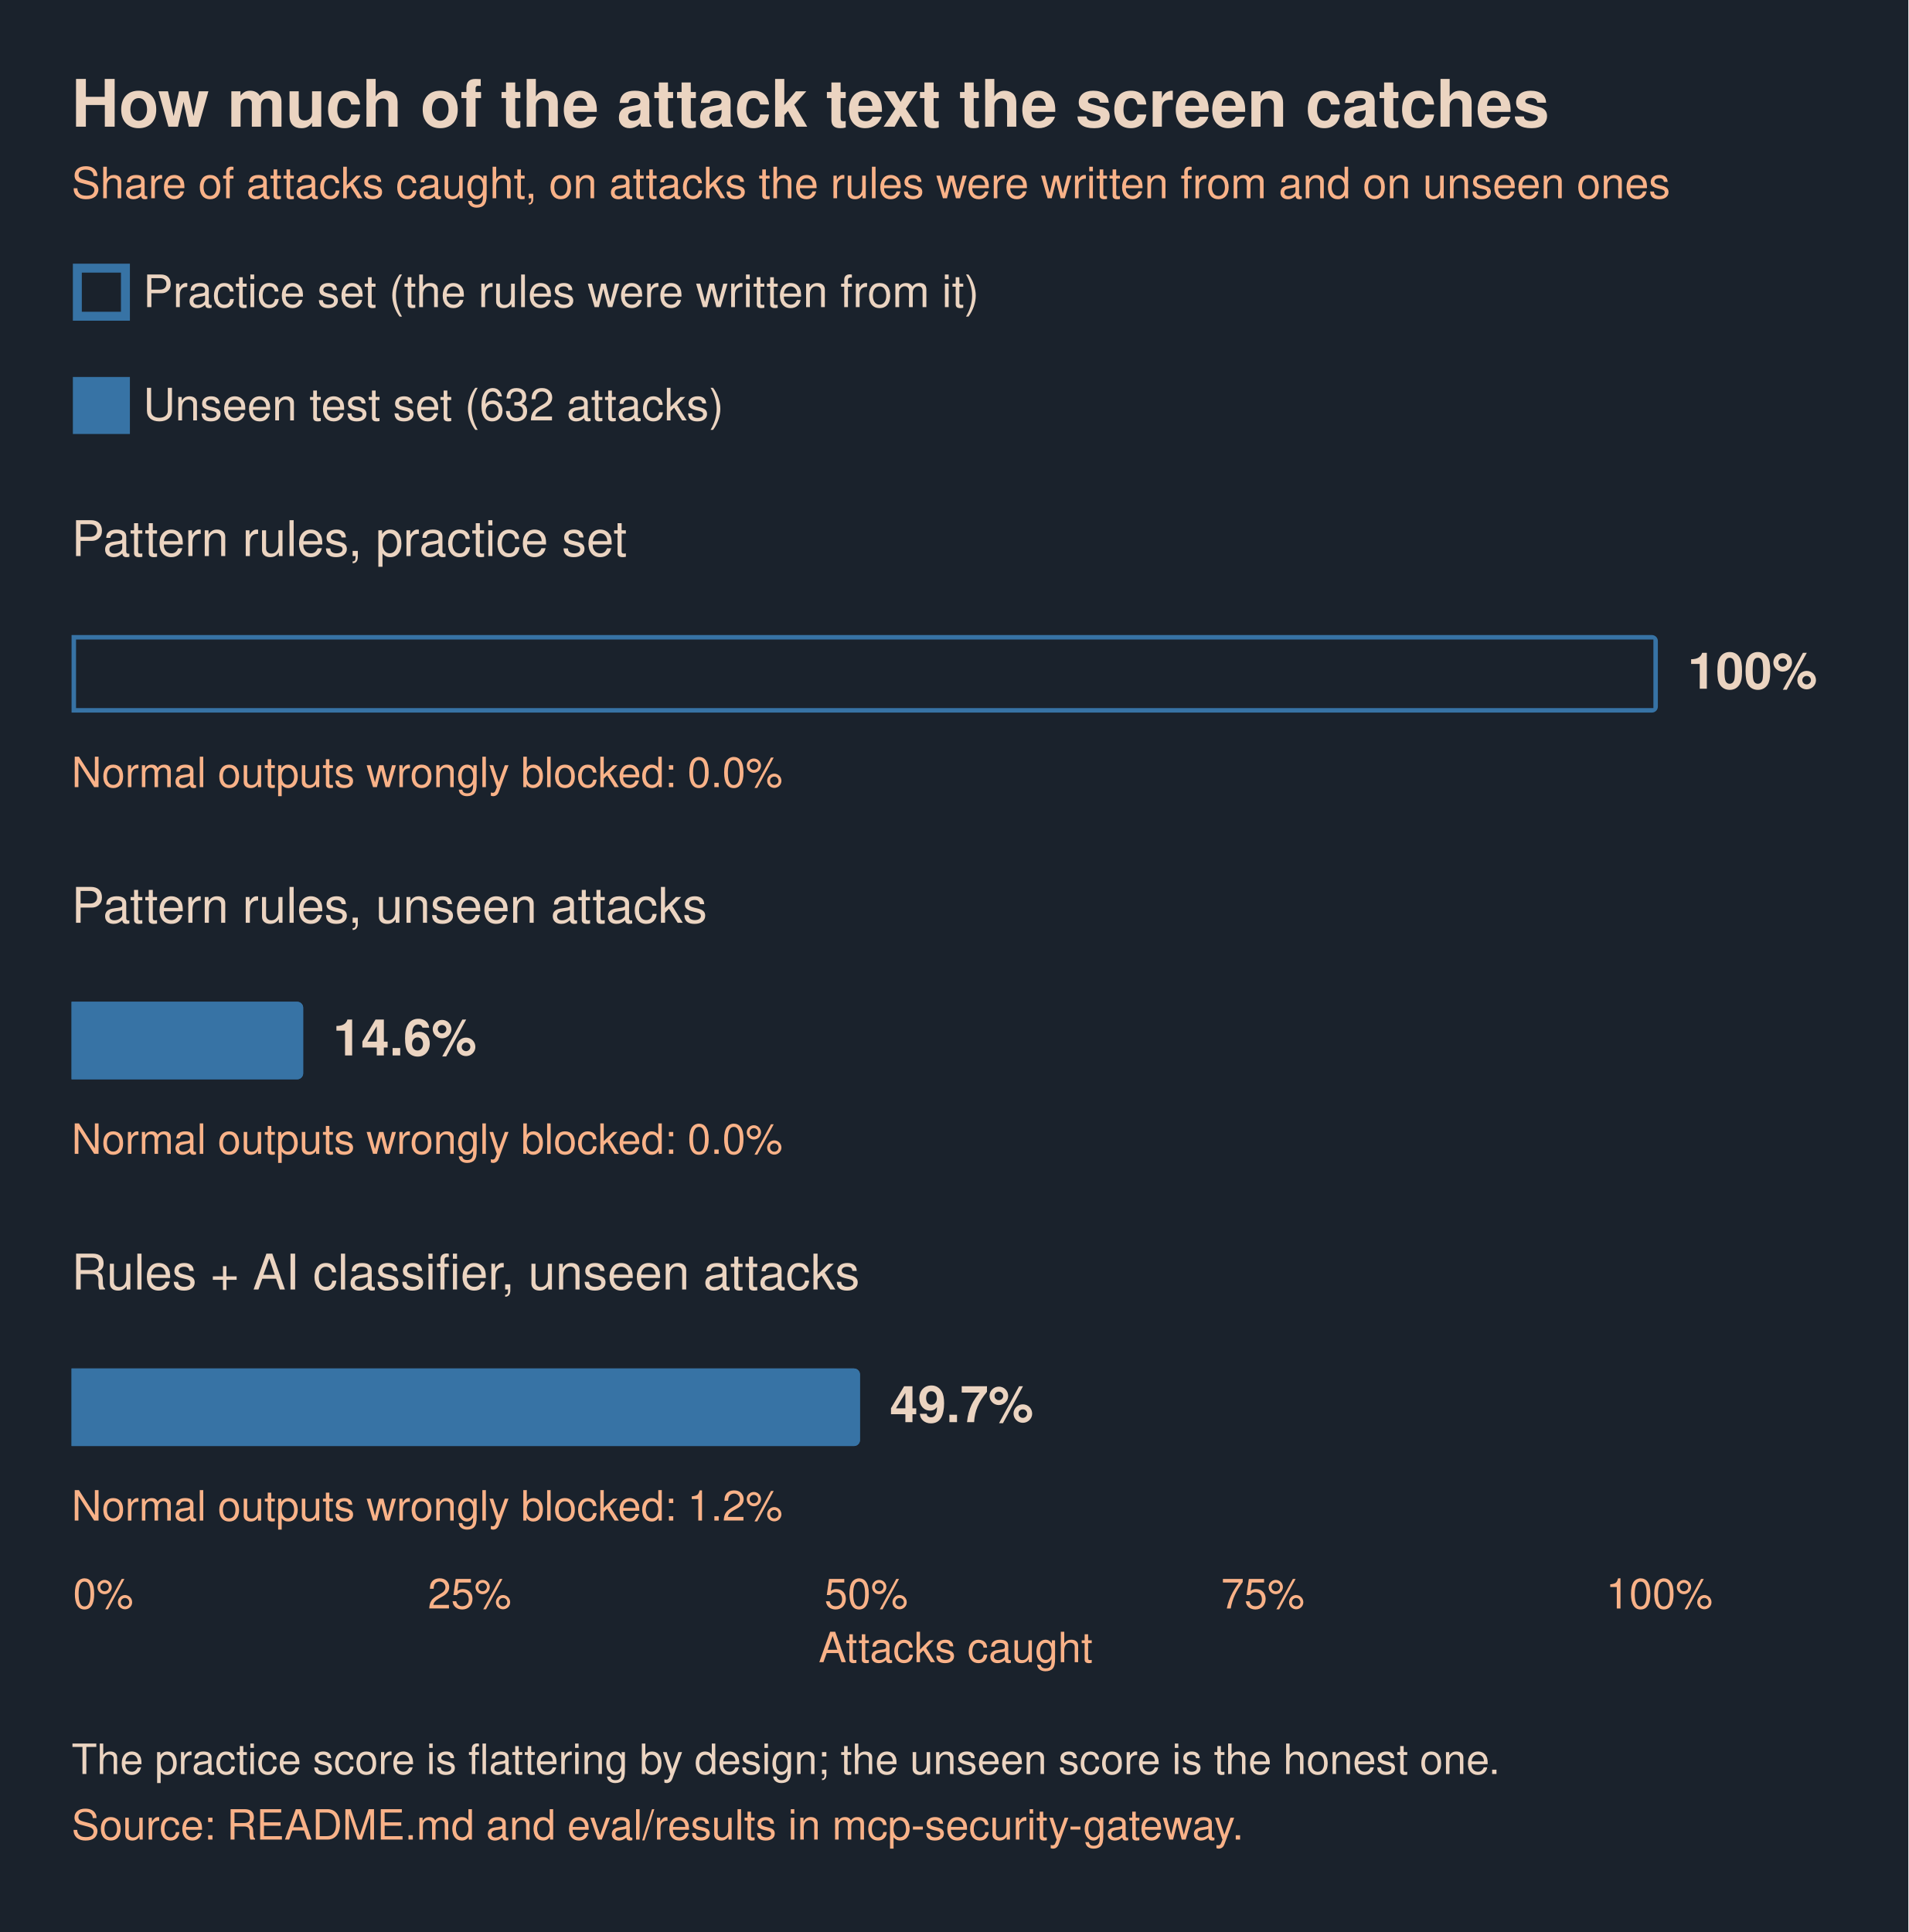
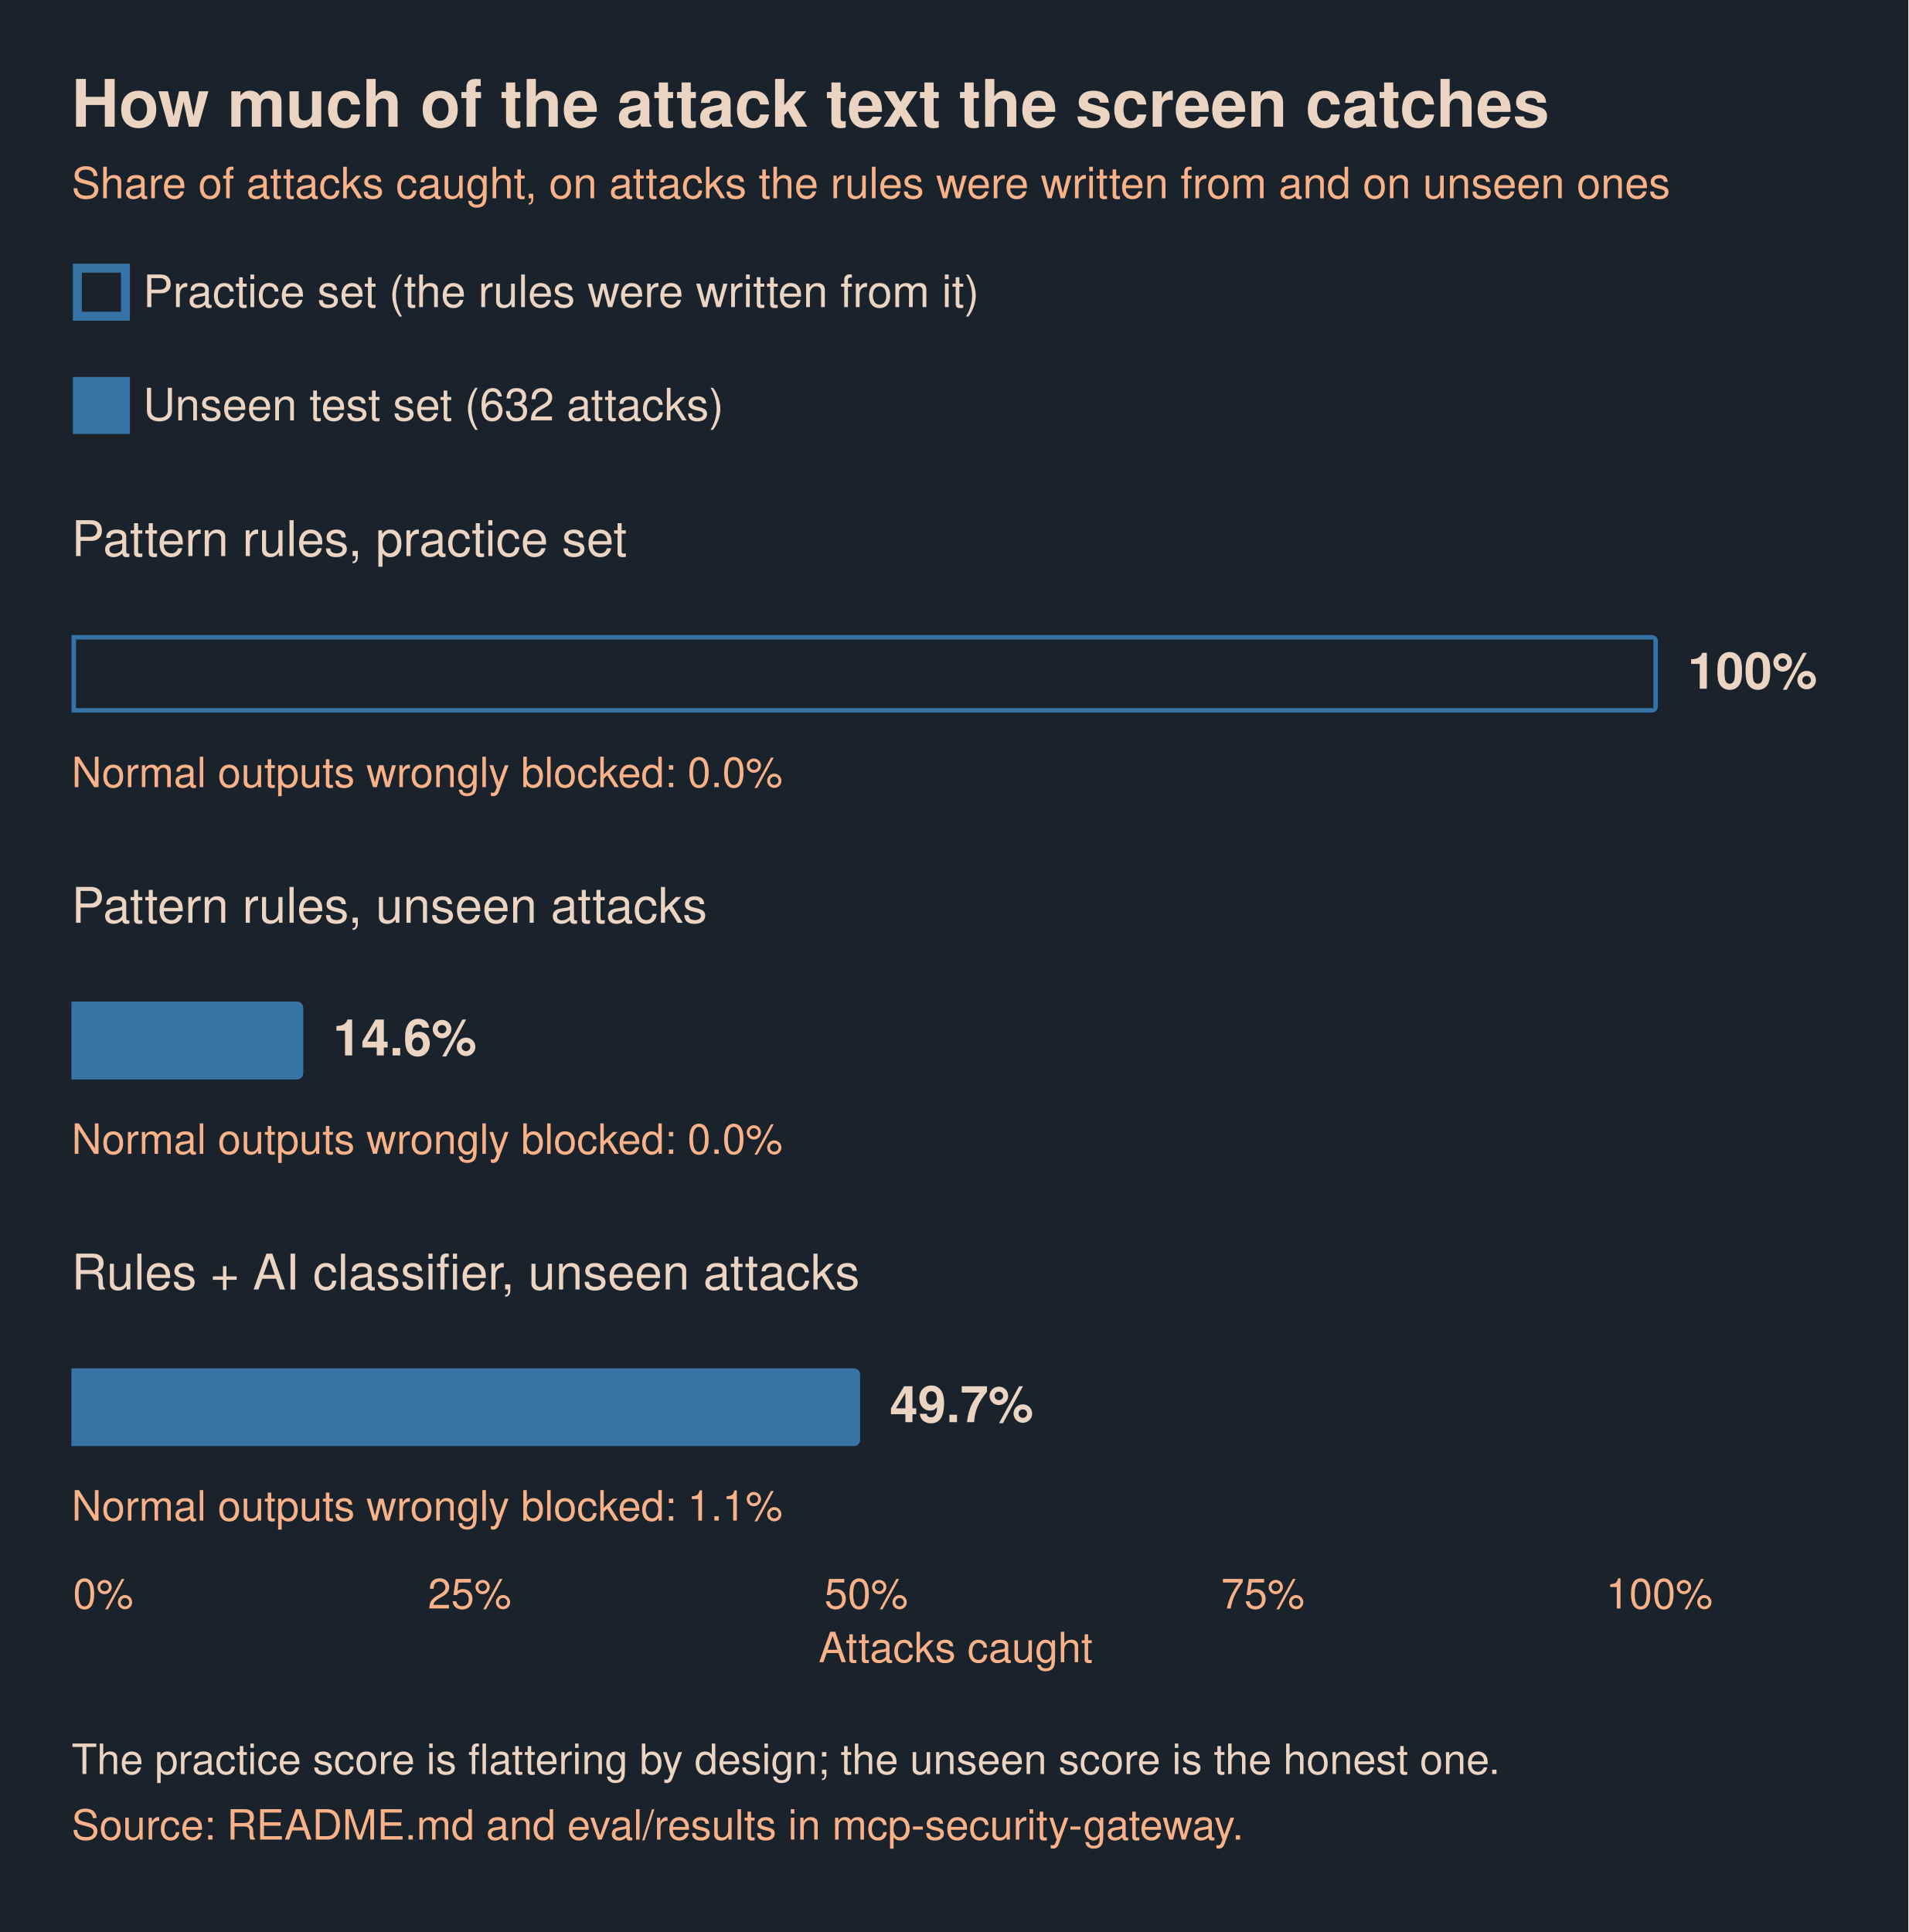
<svg xmlns="http://www.w3.org/2000/svg" version="1.1" class="marks" width="640" height="648" viewBox="0 0 640 648">
  <rect width="640" height="648" fill="#1a222c" />
  <g fill="none" stroke-miterlimit="4" transform="translate(24,212)">
    <g class="mark-group role-frame root" role="graphics-object" aria-roledescription="group mark container">
      <g transform="translate(0,0)">
        <path class="background" aria-hidden="true" d="M0,0h0v0h0Z" />
        <g>
          <g class="mark-group role-scope concat_0_group" role="graphics-object" aria-roledescription="group mark container">
            <g transform="translate(0,0)">
              <path class="background" aria-hidden="true" d="M0,0h0v0h0Z" />
              <g>
                <g class="mark-group role-column-footer concat_0_column_footer" role="graphics-object" aria-roledescription="group mark container">
                  <g transform="translate(0,308)">
                    <path class="background" aria-hidden="true" d="M0,0h592v0h-592Z" />
                    <g>
                      <g class="mark-group role-axis" role="graphics-symbol" aria-roledescription="axis" aria-label="X-axis titled 'Attacks caught' for a linear scale with values from 0 to 111">
                        <g transform="translate(0.5,0.5)">
                          <path class="background" aria-hidden="true" d="M0,0h0v0h0Z" pointer-events="none" />
                          <g>
                            <g class="mark-text role-axis-label" pointer-events="none">
                              <text text-anchor="start" transform="translate(0,19)" font-family="'Helvetica Neue', Helvetica, Arial, 'Hiragino Kaku Gothic ProN', 'Hiragino Sans', 'Noto Sans JP', 'Yu Gothic', Meiryo, sans-serif" font-size="14px" fill="#f9b288" opacity="1">0%</text>
                              <text text-anchor="middle" transform="translate(133,19)" font-family="'Helvetica Neue', Helvetica, Arial, 'Hiragino Kaku Gothic ProN', 'Hiragino Sans', 'Noto Sans JP', 'Yu Gothic', Meiryo, sans-serif" font-size="14px" fill="#f9b288" opacity="1">25%</text>
                              <text text-anchor="middle" transform="translate(266,19)" font-family="'Helvetica Neue', Helvetica, Arial, 'Hiragino Kaku Gothic ProN', 'Hiragino Sans', 'Noto Sans JP', 'Yu Gothic', Meiryo, sans-serif" font-size="14px" fill="#f9b288" opacity="1">50%</text>
                              <text text-anchor="middle" transform="translate(399,19)" font-family="'Helvetica Neue', Helvetica, Arial, 'Hiragino Kaku Gothic ProN', 'Hiragino Sans', 'Noto Sans JP', 'Yu Gothic', Meiryo, sans-serif" font-size="14px" fill="#f9b288" opacity="1">75%</text>
                              <text text-anchor="middle" transform="translate(532,19)" font-family="'Helvetica Neue', Helvetica, Arial, 'Hiragino Kaku Gothic ProN', 'Hiragino Sans', 'Noto Sans JP', 'Yu Gothic', Meiryo, sans-serif" font-size="14px" fill="#f9b288" opacity="1">100%</text>
                            </g>
                            <g class="mark-text role-axis-title" pointer-events="none">
                              <text text-anchor="middle" transform="translate(296,37)" font-family="'Helvetica Neue', Helvetica, Arial, 'Hiragino Kaku Gothic ProN', 'Hiragino Sans', 'Noto Sans JP', 'Yu Gothic', Meiryo, sans-serif" font-size="14px" font-weight="normal" fill="#f9b288" opacity="1">Attacks caught</text>
                            </g>
                          </g>
                          <path class="foreground" aria-hidden="true" d="" pointer-events="none" display="none" />
                        </g>
                      </g>
                    </g>
                    <path class="foreground" aria-hidden="true" d="" display="none" />
                  </g>
                </g>
                <g class="mark-group role-scope concat_0_cell" role="graphics-object" aria-roledescription="group mark container">
                  <g transform="translate(0,0)">
                    <path class="background" aria-hidden="true" d="M0,0h592v62h-592Z" />
                    <g>
                      <g class="mark-group role-scope" role="graphics-object" aria-roledescription="group mark container">
                        <g transform="translate(0,1)">
                          <path class="background" aria-hidden="true" d="M0,0L530,0C531.104,0,532,0.896,532,2L532,24C532,25.104,531.104,26,530,26L0,26C0,26,0,26,0,26L0,0C0,0,0,0,0,0Z" stroke-width="3" />
                          <g clip-path="url(#clip1)">
                            <g class="mark-group role-scope" role="graphics-object" aria-roledescription="group mark container">
                              <g transform="translate(0,0)">
                                <path class="background" aria-hidden="true" d="M0,0h0v26h0Z" />
                                <g>
                                  <g class="mark-rect role-mark concat_0_child_layer_0_marks" role="graphics-object" aria-roledescription="rect mark container">
                                    <path aria-label="caught: 100; set: Practice set (the rules were written from it)" role="graphics-symbol" aria-roledescription="bar" d="M0,0h532v26h-532Z" fill="#1a222c" stroke="#3773a5" stroke-width="3" />
                                  </g>
                                </g>
                                <path class="foreground" aria-hidden="true" d="" display="none" />
                              </g>
                            </g>
                          </g>
                          <path class="foreground" aria-hidden="true" d="M0,0L530,0C531.104,0,532,0.896,532,2L532,24C532,25.104,531.104,26,530,26L0,26C0,26,0,26,0,26L0,0C0,0,0,0,0,0Z" display="none" />
                        </g>
                      </g>
                      <g class="mark-text role-mark concat_0_child_layer_1_marks" role="graphics-object" aria-roledescription="text mark container">
                        <text aria-label="caught: 100; value: 100%" role="graphics-symbol" aria-roledescription="text mark" text-anchor="start" transform="translate(542,19)" font-family="'Helvetica Neue', Helvetica, Arial, 'Hiragino Kaku Gothic ProN', 'Hiragino Sans', 'Noto Sans JP', 'Yu Gothic', Meiryo, sans-serif" font-size="17px" font-weight="bold" fill="#ebd4c1">100%</text>
                      </g>
                      <g class="mark-text role-mark concat_0_child_layer_2_marks" role="graphics-object" aria-roledescription="text mark container">
                        <text aria-label="fp: Normal outputs wrongly blocked: 0.0%" role="graphics-symbol" aria-roledescription="text mark" text-anchor="start" transform="translate(0,52)" font-family="'Helvetica Neue', Helvetica, Arial, 'Hiragino Kaku Gothic ProN', 'Hiragino Sans', 'Noto Sans JP', 'Yu Gothic', Meiryo, sans-serif" font-size="14px" fill="#f9b288">Normal outputs wrongly blocked: 0.0%</text>
                      </g>
                      <g class="mark-group role-title">
                        <g transform="translate(0,-22.5)">
                          <path class="background" aria-hidden="true" d="M0,0h0v0h0Z" pointer-events="none" />
                          <g>
                            <g class="mark-text role-title-text" role="graphics-symbol" aria-roledescription="title" aria-label="Title text 'Pattern rules, practice set'" pointer-events="none">
                              <text text-anchor="start" transform="translate(0,-3)" font-family="'Helvetica Neue', Helvetica, Arial, 'Hiragino Kaku Gothic ProN', 'Hiragino Sans', 'Noto Sans JP', 'Yu Gothic', Meiryo, sans-serif" font-size="16.5px" font-weight="normal" fill="#ebd4c1" opacity="1">Pattern rules, practice set</text>
                            </g>
                          </g>
                          <path class="foreground" aria-hidden="true" d="" pointer-events="none" display="none" />
                        </g>
                      </g>
                    </g>
                    <path class="foreground" aria-hidden="true" d="" display="none" />
                  </g>
                  <g transform="translate(0,123)">
                    <path class="background" aria-hidden="true" d="M0,0h592v62h-592Z" />
                    <g>
                      <g class="mark-group role-scope" role="graphics-object" aria-roledescription="group mark container">
                        <g transform="translate(0,1)">
                          <path class="background" aria-hidden="true" d="M0,0L75.672,0C76.776,0,77.672,0.896,77.672,2L77.672,24C77.672,25.104,76.776,26,75.672,26L0,26C0,26,0,26,0,26L0,0C0,0,0,0,0,0Z" stroke-width="3" />
                          <g clip-path="url(#clip2)">
                            <g class="mark-group role-scope" role="graphics-object" aria-roledescription="group mark container">
                              <g transform="translate(0,0)">
                                <path class="background" aria-hidden="true" d="M0,0h0v26h0Z" />
                                <g>
                                  <g class="mark-rect role-mark concat_0_child_layer_0_marks" role="graphics-object" aria-roledescription="rect mark container">
                                    <path aria-label="caught: 14.6; set: Unseen test set (632 attacks)" role="graphics-symbol" aria-roledescription="bar" d="M0,0h77.672v26h-77.672Z" fill="#3773a5" stroke="#3773a5" stroke-width="3" />
                                  </g>
                                </g>
                                <path class="foreground" aria-hidden="true" d="" display="none" />
                              </g>
                            </g>
                          </g>
                          <path class="foreground" aria-hidden="true" d="M0,0L75.672,0C76.776,0,77.672,0.896,77.672,2L77.672,24C77.672,25.104,76.776,26,75.672,26L0,26C0,26,0,26,0,26L0,0C0,0,0,0,0,0Z" display="none" />
                        </g>
                      </g>
                      <g class="mark-text role-mark concat_0_child_layer_1_marks" role="graphics-object" aria-roledescription="text mark container">
                        <text aria-label="caught: 14.6; value: 14.6%" role="graphics-symbol" aria-roledescription="text mark" text-anchor="start" transform="translate(87.672,19)" font-family="'Helvetica Neue', Helvetica, Arial, 'Hiragino Kaku Gothic ProN', 'Hiragino Sans', 'Noto Sans JP', 'Yu Gothic', Meiryo, sans-serif" font-size="17px" font-weight="bold" fill="#ebd4c1">14.6%</text>
                      </g>
                      <g class="mark-text role-mark concat_0_child_layer_2_marks" role="graphics-object" aria-roledescription="text mark container">
                        <text aria-label="fp: Normal outputs wrongly blocked: 0.0%" role="graphics-symbol" aria-roledescription="text mark" text-anchor="start" transform="translate(0,52)" font-family="'Helvetica Neue', Helvetica, Arial, 'Hiragino Kaku Gothic ProN', 'Hiragino Sans', 'Noto Sans JP', 'Yu Gothic', Meiryo, sans-serif" font-size="14px" fill="#f9b288">Normal outputs wrongly blocked: 0.0%</text>
                      </g>
                      <g class="mark-group role-title">
                        <g transform="translate(0,-22.5)">
                          <path class="background" aria-hidden="true" d="M0,0h0v0h0Z" pointer-events="none" />
                          <g>
                            <g class="mark-text role-title-text" role="graphics-symbol" aria-roledescription="title" aria-label="Title text 'Pattern rules, unseen attacks'" pointer-events="none">
                              <text text-anchor="start" transform="translate(0,-3)" font-family="'Helvetica Neue', Helvetica, Arial, 'Hiragino Kaku Gothic ProN', 'Hiragino Sans', 'Noto Sans JP', 'Yu Gothic', Meiryo, sans-serif" font-size="16.5px" font-weight="normal" fill="#ebd4c1" opacity="1">Pattern rules, unseen attacks</text>
                            </g>
                          </g>
                          <path class="foreground" aria-hidden="true" d="" pointer-events="none" display="none" />
                        </g>
                      </g>
                    </g>
                    <path class="foreground" aria-hidden="true" d="" display="none" />
                  </g>
                  <g transform="translate(0,246)">
                    <path class="background" aria-hidden="true" d="M0,0h592v62h-592Z" />
                    <g>
                      <g class="mark-group role-scope" role="graphics-object" aria-roledescription="group mark container">
                        <g transform="translate(0,1)">
                          <path class="background" aria-hidden="true" d="M0,0L262.404,0C263.508,0,264.404,0.896,264.404,2L264.404,24C264.404,25.104,263.508,26,262.404,26L0,26C0,26,0,26,0,26L0,0C0,0,0,0,0,0Z" stroke-width="3" />
                          <g clip-path="url(#clip3)">
                            <g class="mark-group role-scope" role="graphics-object" aria-roledescription="group mark container">
                              <g transform="translate(0,0)">
                                <path class="background" aria-hidden="true" d="M0,0h0v26h0Z" />
                                <g>
                                  <g class="mark-rect role-mark concat_0_child_layer_0_marks" role="graphics-object" aria-roledescription="rect mark container">
                                    <path aria-label="caught: 49.7; set: Unseen test set (632 attacks)" role="graphics-symbol" aria-roledescription="bar" d="M0,0h264.404v26h-264.404Z" fill="#3773a5" stroke="#3773a5" stroke-width="3" />
                                  </g>
                                </g>
                                <path class="foreground" aria-hidden="true" d="" display="none" />
                              </g>
                            </g>
                          </g>
                          <path class="foreground" aria-hidden="true" d="M0,0L262.404,0C263.508,0,264.404,0.896,264.404,2L264.404,24C264.404,25.104,263.508,26,262.404,26L0,26C0,26,0,26,0,26L0,0C0,0,0,0,0,0Z" display="none" />
                        </g>
                      </g>
                      <g class="mark-text role-mark concat_0_child_layer_1_marks" role="graphics-object" aria-roledescription="text mark container">
                        <text aria-label="caught: 49.7; value: 49.7%" role="graphics-symbol" aria-roledescription="text mark" text-anchor="start" transform="translate(274.404,19)" font-family="'Helvetica Neue', Helvetica, Arial, 'Hiragino Kaku Gothic ProN', 'Hiragino Sans', 'Noto Sans JP', 'Yu Gothic', Meiryo, sans-serif" font-size="17px" font-weight="bold" fill="#ebd4c1">49.7%</text>
                      </g>
                      <g class="mark-text role-mark concat_0_child_layer_2_marks" role="graphics-object" aria-roledescription="text mark container">
-                         <text aria-label="fp: Normal outputs wrongly blocked: 1.2%" role="graphics-symbol" aria-roledescription="text mark" text-anchor="start" transform="translate(0,52)" font-family="'Helvetica Neue', Helvetica, Arial, 'Hiragino Kaku Gothic ProN', 'Hiragino Sans', 'Noto Sans JP', 'Yu Gothic', Meiryo, sans-serif" font-size="14px" fill="#f9b288">Normal outputs wrongly blocked: 1.2%</text>
+                         <text aria-label="fp: Normal outputs wrongly blocked: 1.1%" role="graphics-symbol" aria-roledescription="text mark" text-anchor="start" transform="translate(0,52)" font-family="'Helvetica Neue', Helvetica, Arial, 'Hiragino Kaku Gothic ProN', 'Hiragino Sans', 'Noto Sans JP', 'Yu Gothic', Meiryo, sans-serif" font-size="14px" fill="#f9b288">Normal outputs wrongly blocked: 1.1%</text>
                      </g>
                      <g class="mark-group role-title">
                        <g transform="translate(0,-22.5)">
                          <path class="background" aria-hidden="true" d="M0,0h0v0h0Z" pointer-events="none" />
                          <g>
                            <g class="mark-text role-title-text" role="graphics-symbol" aria-roledescription="title" aria-label="Title text 'Rules + AI classifier, unseen attacks'" pointer-events="none">
                              <text text-anchor="start" transform="translate(0,-3)" font-family="'Helvetica Neue', Helvetica, Arial, 'Hiragino Kaku Gothic ProN', 'Hiragino Sans', 'Noto Sans JP', 'Yu Gothic', Meiryo, sans-serif" font-size="16.5px" font-weight="normal" fill="#ebd4c1" opacity="1">Rules + AI classifier, unseen attacks</text>
                            </g>
                          </g>
                          <path class="foreground" aria-hidden="true" d="" pointer-events="none" display="none" />
                        </g>
                      </g>
                    </g>
                    <path class="foreground" aria-hidden="true" d="" display="none" />
                  </g>
                </g>
                <g class="mark-group role-legend" role="graphics-symbol" aria-roledescription="legend" aria-label="Symbol legend for fill color and stroke color with 2 values: Practice set (the rules were written from it), Unseen test set (632 attacks)">
                  <g transform="translate(0,-124)">
                    <path class="background" aria-hidden="true" d="M0,0h305v63h-305Z" pointer-events="none" />
                    <g>
                      <g class="mark-group role-legend-entry">
                        <g transform="translate(0,0)">
                          <path class="background" aria-hidden="true" d="M0,0h0v0h0Z" pointer-events="none" />
                          <g>
                            <g class="mark-group role-scope" role="graphics-object" aria-roledescription="group mark container">
                              <g transform="translate(0,0)">
                                <path class="background" aria-hidden="true" d="M0,0h304.905v24.062h-304.905Z" pointer-events="none" opacity="1" />
                                <g>
                                  <g class="mark-symbol role-legend-symbol" pointer-events="none">
                                    <path transform="translate(10,10)" d="M-8.062,-8.062h16.125v16.125h-16.125Z" fill="#1a222c" fill-opacity="1" stroke="#3773a5" stroke-width="3" opacity="1" />
                                  </g>
                                  <g class="mark-text role-legend-label" pointer-events="none">
                                    <text text-anchor="start" transform="translate(24,15)" font-family="'Helvetica Neue', Helvetica, Arial, 'Hiragino Kaku Gothic ProN', 'Hiragino Sans', 'Noto Sans JP', 'Yu Gothic', Meiryo, sans-serif" font-size="15px" fill="#ebd4c1" opacity="1">Practice set (the rules were written from it)</text>
                                  </g>
                                </g>
                                <path class="foreground" aria-hidden="true" d="" pointer-events="none" display="none" />
                              </g>
                              <g transform="translate(0,38)">
                                <path class="background" aria-hidden="true" d="M0,0h304.905v24.062h-304.905Z" pointer-events="none" opacity="1" />
                                <g>
                                  <g class="mark-symbol role-legend-symbol" pointer-events="none">
                                    <path transform="translate(10,10)" d="M-8.062,-8.062h16.125v16.125h-16.125Z" fill="#3773a5" fill-opacity="1" stroke="#3773a5" stroke-width="3" opacity="1" />
                                  </g>
                                  <g class="mark-text role-legend-label" pointer-events="none">
                                    <text text-anchor="start" transform="translate(24,15)" font-family="'Helvetica Neue', Helvetica, Arial, 'Hiragino Kaku Gothic ProN', 'Hiragino Sans', 'Noto Sans JP', 'Yu Gothic', Meiryo, sans-serif" font-size="15px" fill="#ebd4c1" opacity="1">Unseen test set (632 attacks)</text>
                                  </g>
                                </g>
                                <path class="foreground" aria-hidden="true" d="" pointer-events="none" display="none" />
                              </g>
                            </g>
                          </g>
                          <path class="foreground" aria-hidden="true" d="" pointer-events="none" display="none" />
                        </g>
                      </g>
                    </g>
                    <path class="foreground" aria-hidden="true" d="" pointer-events="none" display="none" />
                  </g>
                </g>
              </g>
              <path class="foreground" aria-hidden="true" d="" display="none" />
            </g>
          </g>
          <g class="mark-group role-scope concat_1_group" role="graphics-object" aria-roledescription="group mark container">
            <g transform="translate(0,368)">
              <path class="background" aria-hidden="true" d="M0,0h592v44h-592Z" />
              <g>
                <g class="mark-text role-mark concat_1_marks" role="graphics-object" aria-roledescription="text mark container">
                  <text aria-label="i: 0; kind: note; text: The practice score is flattering by design; the unseen score is the honest one." role="graphics-symbol" aria-roledescription="text mark" text-anchor="start" transform="translate(0,15)" font-family="'Helvetica Neue', Helvetica, Arial, 'Hiragino Kaku Gothic ProN', 'Hiragino Sans', 'Noto Sans JP', 'Yu Gothic', Meiryo, sans-serif" font-size="14px" fill="#ebd4c1">The practice score is flattering by design; the unseen score is the honest one.</text>
                  <text aria-label="i: 1; kind: source; text: Source: README.md and eval/results in mcp-security-gateway." role="graphics-symbol" aria-roledescription="text mark" text-anchor="start" transform="translate(0,37)" font-family="'Helvetica Neue', Helvetica, Arial, 'Hiragino Kaku Gothic ProN', 'Hiragino Sans', 'Noto Sans JP', 'Yu Gothic', Meiryo, sans-serif" font-size="14px" fill="#f9b288">Source: README.md and eval/results in mcp-security-gateway.</text>
                </g>
              </g>
              <path class="foreground" aria-hidden="true" d="" display="none" />
            </g>
          </g>
          <g class="mark-group role-title">
            <g transform="translate(0,-186.5)">
              <path class="background" aria-hidden="true" d="M0,0h0v0h0Z" pointer-events="none" />
              <g>
                <g class="mark-text role-title-text" role="graphics-symbol" aria-roledescription="title" aria-label="Title text 'How much of the attack text the screen catches'" pointer-events="none">
                  <text text-anchor="start" transform="translate(0,17)" font-family="'Helvetica Neue', Helvetica, Arial, 'Hiragino Kaku Gothic ProN', 'Hiragino Sans', 'Noto Sans JP', 'Yu Gothic', Meiryo, sans-serif" font-size="22px" font-weight="bold" fill="#ebd4c1" opacity="1">How much of the attack text the screen catches</text>
                </g>
                <g class="mark-text role-title-subtitle" role="graphics-symbol" aria-roledescription="subtitle" aria-label="Subtitle text 'Share of attacks caught, on attacks the rules were written from and on unseen ones'" pointer-events="none">
                  <text text-anchor="start" transform="translate(0,41)" font-family="'Helvetica Neue', Helvetica, Arial, 'Hiragino Kaku Gothic ProN', 'Hiragino Sans', 'Noto Sans JP', 'Yu Gothic', Meiryo, sans-serif" font-size="14.5px" fill="#f9b288" opacity="1">Share of attacks caught, on attacks the rules were written from and on unseen ones</text>
                </g>
              </g>
              <path class="foreground" aria-hidden="true" d="" pointer-events="none" display="none" />
            </g>
          </g>
        </g>
        <path class="foreground" aria-hidden="true" d="" display="none" />
      </g>
    </g>
  </g>
  <defs>
    <clipPath id="clip1">
      <path d="M0,0L530,0C531.104,0,532,0.896,532,2L532,24C532,25.104,531.104,26,530,26L0,26C0,26,0,26,0,26L0,0C0,0,0,0,0,0Z" />
    </clipPath>
    <clipPath id="clip2">
      <path d="M0,0L75.672,0C76.776,0,77.672,0.896,77.672,2L77.672,24C77.672,25.104,76.776,26,75.672,26L0,26C0,26,0,26,0,26L0,0C0,0,0,0,0,0Z" />
    </clipPath>
    <clipPath id="clip3">
      <path d="M0,0L262.404,0C263.508,0,264.404,0.896,264.404,2L264.404,24C264.404,25.104,263.508,26,262.404,26L0,26C0,26,0,26,0,26L0,0C0,0,0,0,0,0Z" />
    </clipPath>
  </defs>
</svg>
